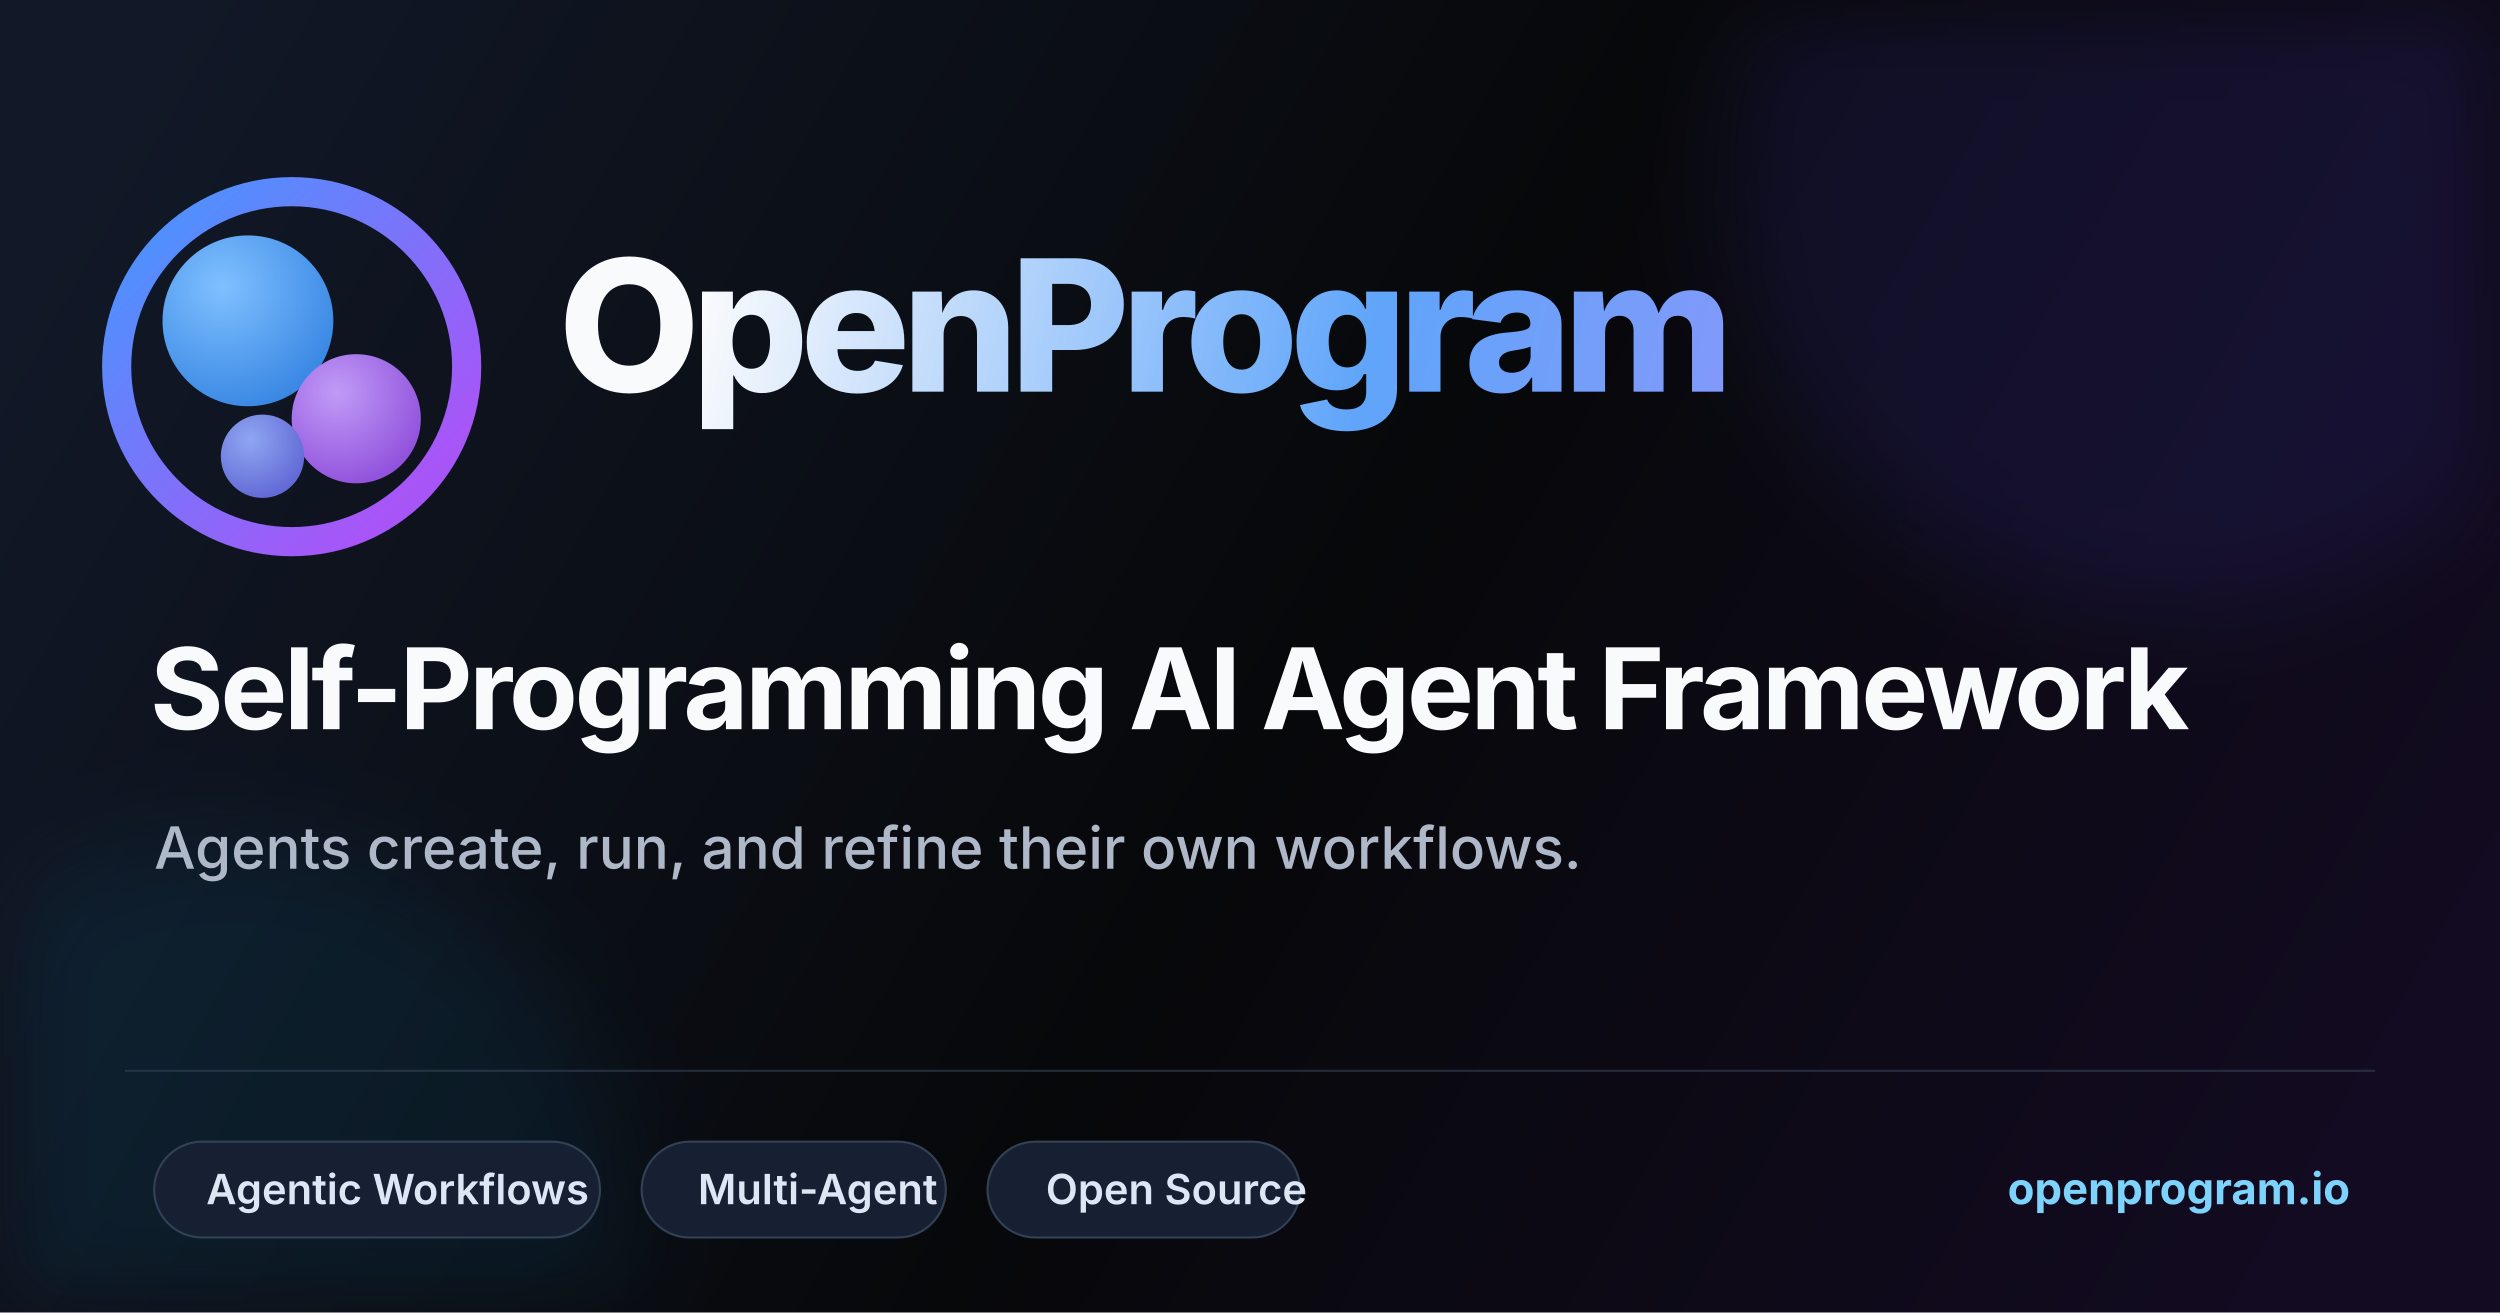
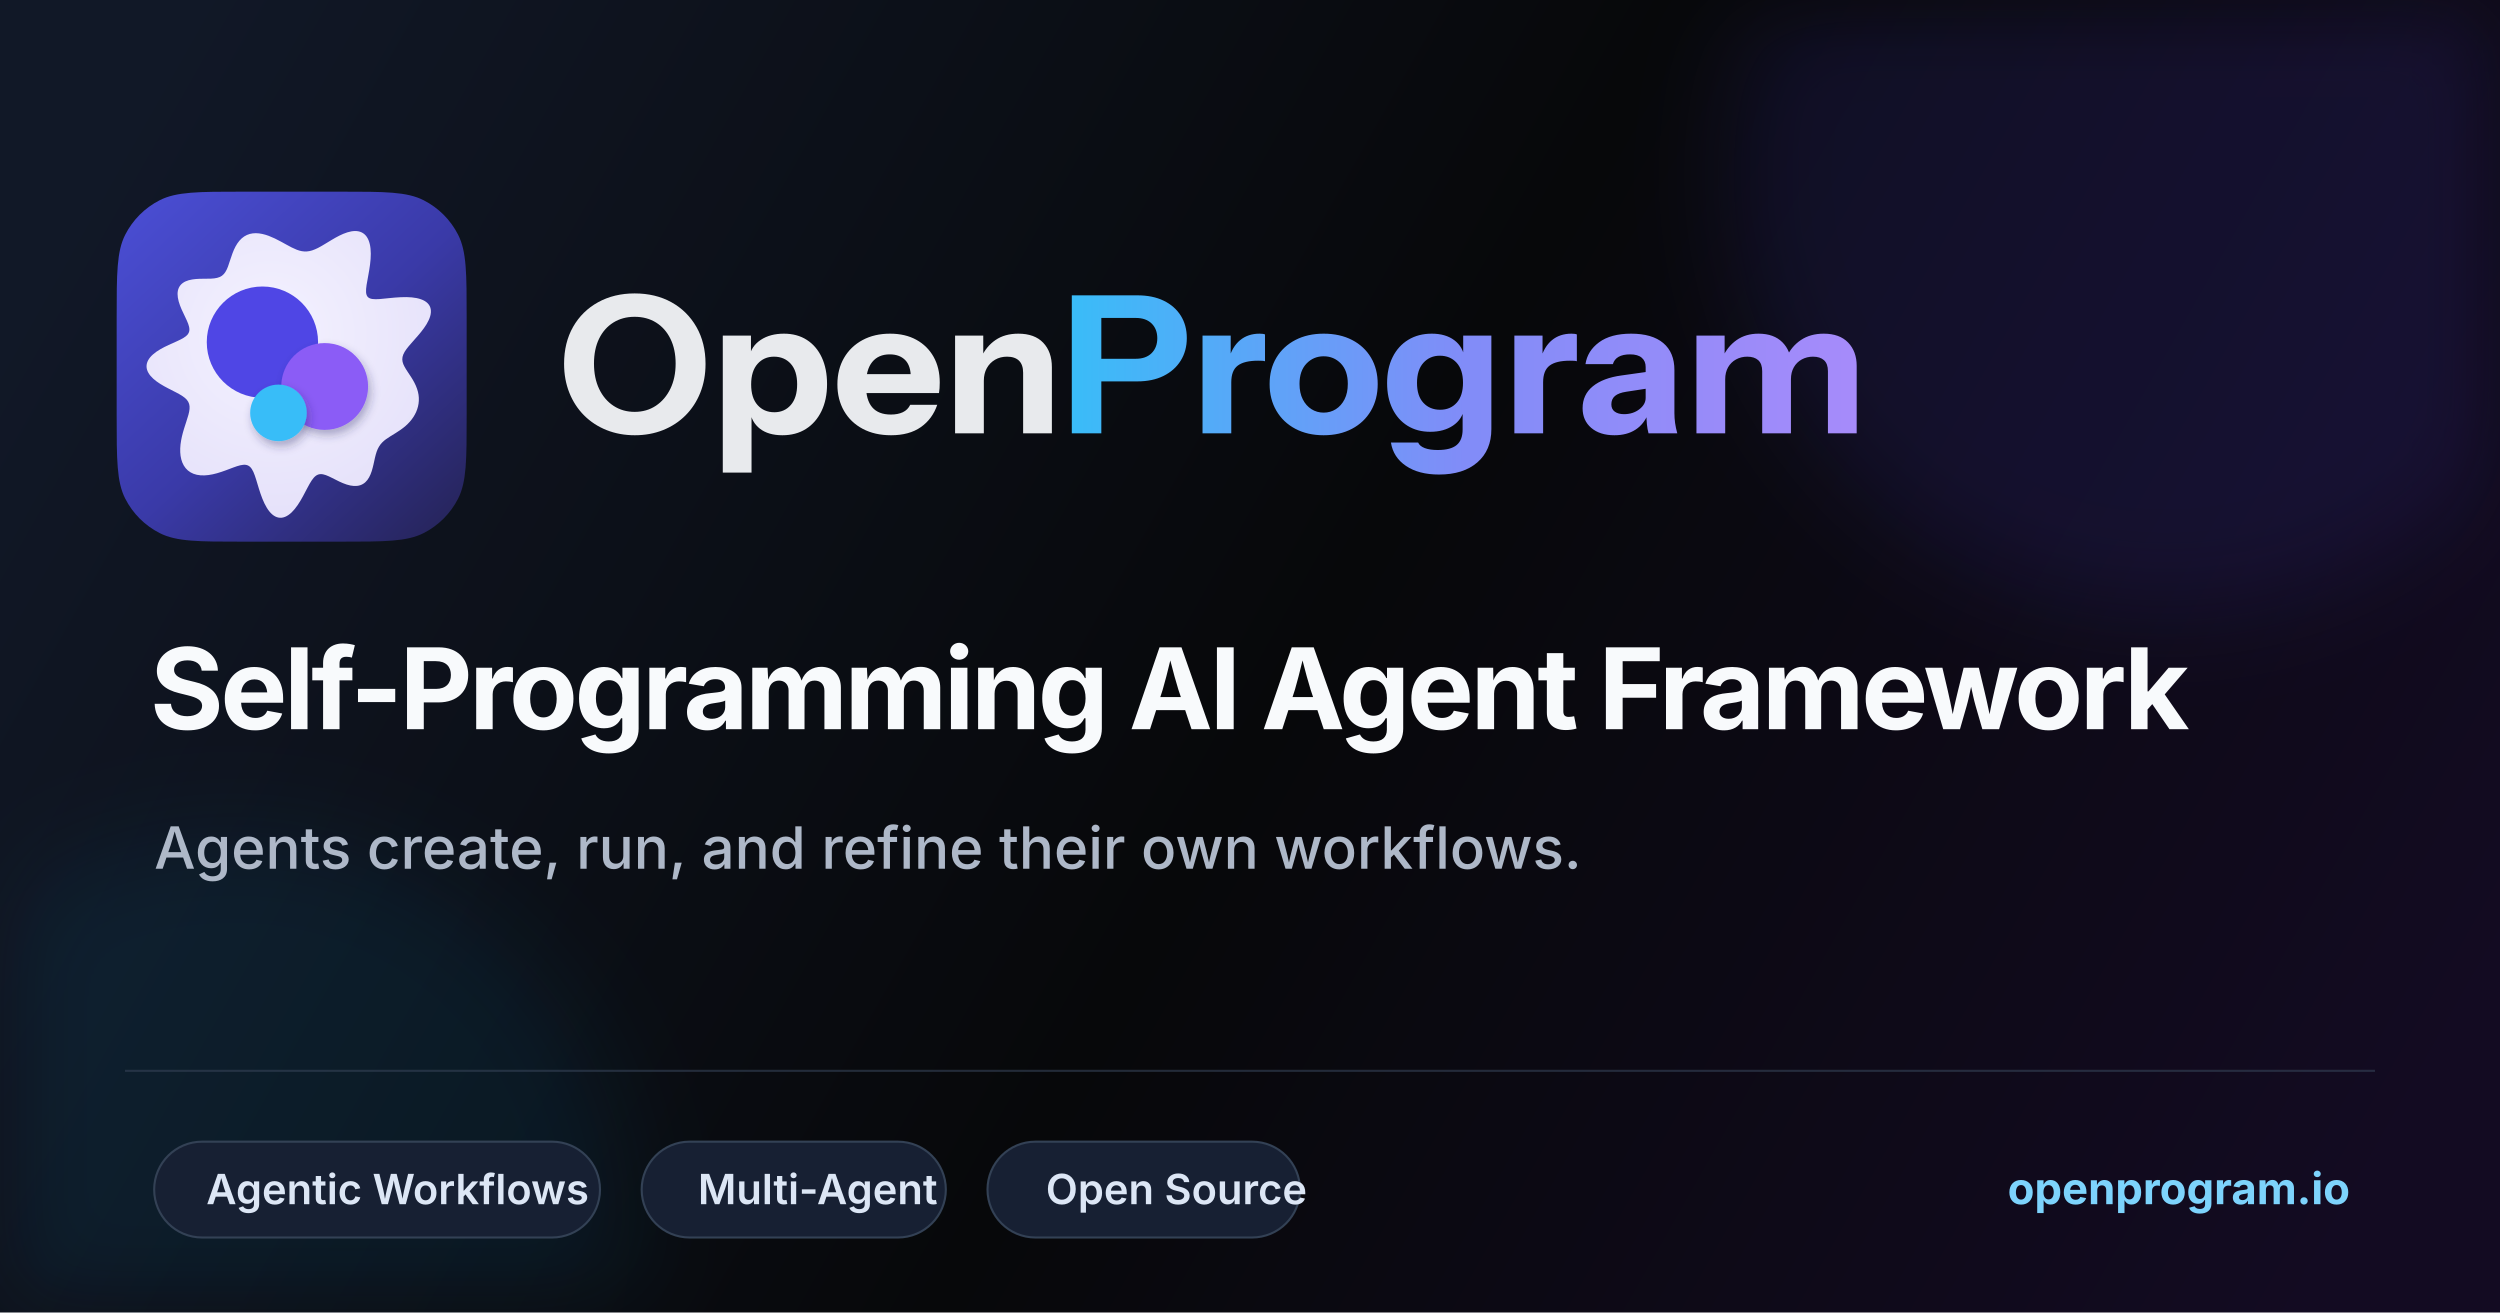
<svg xmlns="http://www.w3.org/2000/svg" width="1200" height="630" viewBox="0 0 1200 630" role="img" aria-labelledby="title desc">
  <defs>
    <linearGradient id="bg" x1="80" y1="20" x2="1120" y2="610" gradientUnits="userSpaceOnUse">
      <stop stop-color="#111827" />
      <stop offset="0.52" stop-color="#07080A" />
      <stop offset="1" stop-color="#130B22" />
    </linearGradient>
-     <linearGradient id="ring" x1="64" y1="64" x2="216" y2="216" gradientUnits="userSpaceOnUse">
-       <stop stop-color="#3B9EFF" />
-       <stop offset="1" stop-color="#A855F7" />
-     </linearGradient>
-     <radialGradient id="blue" cx="0.35" cy="0.3" r="0.85">
-       <stop stop-color="#7FC0FF" />
-       <stop offset="1" stop-color="#2F7FE0" />
-     </radialGradient>
-     <radialGradient id="violet" cx="0.35" cy="0.3" r="0.85">
-       <stop stop-color="#C09BF7" />
-       <stop offset="1" stop-color="#8A46D8" />
-     </radialGradient>
-     <radialGradient id="indigo" cx="0.35" cy="0.3" r="0.85">
-       <stop stop-color="#8FA6F2" />
-       <stop offset="1" stop-color="#5A5FD0" />
-     </radialGradient>
-     <linearGradient id="word" x1="340" y1="140" x2="1010" y2="290" gradientUnits="userSpaceOnUse">
-       <stop stop-color="#F8FAFC" />
-       <stop offset="0.46" stop-color="#60A5FA" />
-       <stop offset="1" stop-color="#A78BFA" />
-     </linearGradient>
-     <clipPath id="inside">
-       <circle cx="140" cy="176" r="74" />
-     </clipPath>
    <filter id="glow" x="-50%" y="-50%" width="200%" height="200%">
      <feGaussianBlur stdDeviation="24" />
    </filter>
+     <linearGradient id="card-tile" x1="120" y1="90" x2="930" y2="960" gradientUnits="userSpaceOnUse">
+       <stop offset="0" stop-color="#4B4FD6" />
+       <stop offset="0.5" stop-color="#3A3AA8" />
+       <stop offset="1" stop-color="#23214F" />
+     </linearGradient>
+     <radialGradient id="card-cell" cx="130.2" cy="160.1" r="85.6" gradientUnits="userSpaceOnUse">
+       <stop offset="0" stop-color="#F4F2FF" />
+       <stop offset="1" stop-color="#E6E2FA" />
+     </radialGradient>
+     <filter id="card-ds" x="-40%" y="-40%" width="180%" height="180%">
+       <feDropShadow dx="1.22" dy="2.45" stdDeviation="2.24" flood-color="#2a2560" flood-opacity="0.35" />
+     </filter>
+     <linearGradient id="card-wm" x1="509.9" y1="0" x2="896.2" y2="0" gradientUnits="userSpaceOnUse">
+       <stop offset="0" stop-color="#38BDF8" />
+       <stop offset="0.5" stop-color="#818CF8" />
+       <stop offset="1" stop-color="#A78BFA" />
+     </linearGradient>
  </defs>
  <rect width="1200" height="630" fill="url(#bg)" />
  <circle cx="1040" cy="84" r="210" fill="#4F46E5" opacity="0.12" filter="url(#glow)" />
  <circle cx="112" cy="590" r="190" fill="#0EA5E9" opacity="0.08" filter="url(#glow)" />
  <path d="M60 514H1140" stroke="#334155" opacity="0.62" />
-   <circle cx="140" cy="176" r="84" fill="none" stroke="url(#ring)" stroke-width="14" />
-   <g clip-path="url(#inside)">
-     <circle cx="119" cy="154" r="41" fill="url(#blue)" />
-     <circle cx="171" cy="201" r="31" fill="url(#violet)" />
-     <circle cx="126" cy="219" r="20" fill="url(#indigo)" />
-   </g>
-   <text x="268" y="188" fill="url(#word)" font-family="Inter, Arial, sans-serif" font-size="88" font-weight="760" letter-spacing="-4">OpenProgram</text>
+   <path d="M627.36 100c103.83 0 155.75 0 195.41 20.21a185.4 185.4 0 0 1 81.02 81.02c20.21 39.66 20.21 91.58 20.21 195.41L924 627.36c0 103.83 0 155.75 -20.21 195.41a185.4 185.4 0 0 1 -81.02 81.02c-39.66 20.21 -91.58 20.21 -195.41 20.21L396.64 924c-103.83 0 -155.75 0 -195.41 -20.21a185.4 185.4 0 0 1 -81.02 -81.02c-20.21 -39.66 -20.21 -91.58 -20.21 -195.41L100 396.64c0 -103.83 0 -155.75 20.21 -195.41a185.4 185.4 0 0 1 81.02 -81.02c39.66 -20.21 91.58 -20.21 195.41 -20.21Z" transform="translate(35.612 71.612) scale(0.20388)" fill="url(#card-tile)" />
+   <path d="M202.08 159.37C201.09 160.60 200.04 161.79 199.04 162.91C198.04 164.03 197.09 165.09 196.27 166.08C195.45 167.07 194.75 167.99 194.23 168.86C193.72 169.73 193.37 170.55 193.21 171.34C193.05 172.14 193.07 172.91 193.24 173.68C193.41 174.44 193.73 175.21 194.16 176.00C194.58 176.79 195.09 177.59 195.65 178.43C196.20 179.26 196.79 180.13 197.36 181.02C197.93 181.91 198.47 182.83 198.95 183.76C199.44 184.70 199.85 185.65 200.18 186.61C200.51 187.57 200.75 188.54 200.90 189.50C201.04 190.46 201.09 191.42 201.04 192.36C201.00 193.30 200.86 194.22 200.64 195.12C200.42 196.02 200.12 196.90 199.75 197.75C199.37 198.59 198.93 199.41 198.41 200.20C197.90 200.98 197.33 201.73 196.70 202.44C196.07 203.15 195.39 203.82 194.67 204.46C193.94 205.09 193.17 205.68 192.38 206.24C191.60 206.80 190.78 207.33 189.97 207.83C189.16 208.34 188.35 208.82 187.57 209.31C186.78 209.79 186.03 210.27 185.33 210.78C184.63 211.30 183.99 211.83 183.41 212.43C182.84 213.02 182.34 213.67 181.91 214.40C181.47 215.12 181.11 215.92 180.80 216.80C180.49 217.68 180.24 218.64 180.00 219.65C179.76 220.67 179.54 221.74 179.30 222.83C179.05 223.92 178.78 225.03 178.44 226.10C178.10 227.16 177.69 228.19 177.18 229.11C176.68 230.02 176.07 230.83 175.35 231.48C174.63 232.13 173.79 232.62 172.86 232.92C171.93 233.22 170.90 233.33 169.81 233.26C168.71 233.19 167.56 232.95 166.38 232.57C165.20 232.19 164.00 231.68 162.83 231.13C161.67 230.57 160.53 229.98 159.45 229.43C158.37 228.89 157.35 228.40 156.42 228.06C155.48 227.73 154.61 227.54 153.82 227.58C153.03 227.62 152.30 227.88 151.61 228.38C150.92 228.88 150.28 229.63 149.63 230.59C148.98 231.55 148.33 232.72 147.64 234.02C146.95 235.32 146.23 236.75 145.44 238.19C144.66 239.63 143.81 241.08 142.90 242.41C141.99 243.75 141.02 244.95 140.00 245.93C138.98 246.91 137.92 247.65 136.85 248.08C135.78 248.52 134.71 248.64 133.66 248.44C132.62 248.24 131.61 247.72 130.66 246.91C129.72 246.10 128.85 245.01 128.06 243.72C127.27 242.43 126.57 240.95 125.95 239.40C125.32 237.84 124.78 236.21 124.29 234.63C123.80 233.05 123.36 231.51 122.93 230.13C122.50 228.75 122.08 227.52 121.62 226.51C121.15 225.50 120.65 224.70 120.06 224.14C119.47 223.58 118.80 223.25 118.02 223.13C117.24 223.01 116.36 223.10 115.36 223.33C114.37 223.56 113.26 223.93 112.07 224.37C110.88 224.81 109.60 225.32 108.27 225.80C106.94 226.29 105.56 226.76 104.18 227.15C102.80 227.54 101.42 227.85 100.08 228.02C98.74 228.20 97.45 228.25 96.24 228.15C95.03 228.06 93.90 227.81 92.89 227.42C91.87 227.02 90.96 226.48 90.18 225.82C89.40 225.15 88.75 224.35 88.22 223.45C87.69 222.55 87.29 221.55 87.01 220.47C86.72 219.39 86.56 218.24 86.51 217.04C86.46 215.85 86.51 214.61 86.65 213.35C86.80 212.10 87.02 210.83 87.31 209.57C87.60 208.30 87.95 207.05 88.32 205.84C88.69 204.62 89.08 203.44 89.45 202.31C89.82 201.19 90.17 200.11 90.44 199.11C90.71 198.11 90.91 197.17 90.98 196.30C91.05 195.44 91.00 194.64 90.79 193.91C90.58 193.18 90.20 192.51 89.66 191.87C89.11 191.24 88.39 190.65 87.50 190.07C86.62 189.48 85.58 188.91 84.44 188.32C83.29 187.72 82.04 187.11 80.77 186.44C79.49 185.78 78.19 185.07 76.96 184.30C75.73 183.53 74.58 182.70 73.60 181.81C72.62 180.92 71.81 179.98 71.25 179.00C70.69 178.02 70.37 177.01 70.34 176.00C70.31 174.99 70.56 173.97 71.08 172.99C71.60 172.01 72.38 171.06 73.38 170.17C74.37 169.28 75.56 168.45 76.86 167.69C78.16 166.92 79.56 166.23 80.95 165.59C82.33 164.95 83.70 164.36 84.94 163.79C86.18 163.23 87.29 162.68 88.19 162.12C89.10 161.55 89.79 160.96 90.25 160.31C90.70 159.66 90.92 158.94 90.91 158.13C90.91 157.33 90.69 156.42 90.33 155.43C89.96 154.43 89.45 153.33 88.89 152.17C88.32 151.00 87.71 149.76 87.16 148.49C86.61 147.23 86.12 145.94 85.77 144.69C85.43 143.44 85.23 142.23 85.23 141.11C85.24 139.99 85.44 138.97 85.86 138.09C86.27 137.21 86.90 136.46 87.70 135.87C88.50 135.27 89.48 134.83 90.56 134.52C91.65 134.21 92.85 134.03 94.08 133.92C95.31 133.82 96.58 133.80 97.80 133.80C99.02 133.79 100.20 133.80 101.28 133.75C102.37 133.70 103.36 133.59 104.23 133.37C105.11 133.16 105.87 132.83 106.52 132.37C107.17 131.90 107.71 131.30 108.18 130.56C108.65 129.83 109.05 128.96 109.42 127.99C109.78 127.03 110.12 125.96 110.47 124.86C110.83 123.76 111.20 122.61 111.63 121.49C112.05 120.37 112.53 119.28 113.08 118.26C113.63 117.25 114.25 116.32 114.95 115.51C115.64 114.71 116.41 114.02 117.25 113.48C118.08 112.94 118.98 112.55 119.91 112.29C120.85 112.04 121.83 111.92 122.83 111.93C123.83 111.94 124.85 112.07 125.88 112.29C126.90 112.51 127.92 112.82 128.93 113.19C129.93 113.57 130.93 114.00 131.90 114.46C132.87 114.93 133.82 115.42 134.74 115.92C135.67 116.42 136.57 116.92 137.44 117.40C138.32 117.89 139.17 118.35 140.00 118.77C140.83 119.19 141.65 119.56 142.45 119.87C143.26 120.18 144.05 120.42 144.85 120.56C145.65 120.70 146.45 120.76 147.28 120.70C148.11 120.64 148.95 120.47 149.84 120.19C150.73 119.90 151.66 119.50 152.64 119.01C153.62 118.51 154.65 117.91 155.74 117.25C156.83 116.60 157.98 115.88 159.18 115.17C160.38 114.45 161.62 113.74 162.89 113.11C164.15 112.48 165.44 111.93 166.70 111.54C167.96 111.14 169.20 110.91 170.36 110.89C171.52 110.87 172.61 111.08 173.56 111.53C174.52 111.98 175.34 112.69 176.01 113.63C176.67 114.58 177.17 115.77 177.49 117.15C177.82 118.52 177.97 120.09 177.98 121.76C177.99 123.43 177.85 125.20 177.62 126.97C177.40 128.74 177.09 130.50 176.78 132.17C176.47 133.83 176.17 135.38 175.96 136.76C175.75 138.13 175.64 139.32 175.71 140.29C175.79 141.25 176.04 142.00 176.53 142.53C177.02 143.05 177.75 143.37 178.71 143.52C179.68 143.66 180.89 143.65 182.29 143.55C183.70 143.45 185.30 143.26 187.01 143.08C188.72 142.91 190.53 142.74 192.34 142.66C194.15 142.57 195.94 142.58 197.61 142.74C199.28 142.89 200.81 143.20 202.11 143.67C203.42 144.13 204.49 144.77 205.27 145.56C206.06 146.35 206.55 147.30 206.74 148.35C206.94 149.41 206.84 150.58 206.49 151.80C206.14 153.02 205.53 154.30 204.77 155.58C204.00 156.86 203.07 158.13 202.08 159.37Z" fill="url(#card-cell)" />
+   <circle cx="125.96" cy="164.23" r="26.71" fill="#4F46E5" />
+   <circle cx="155.85" cy="185.51" r="20.83" fill="#8B5CF6" filter="url(#card-ds)" />
+   <circle cx="133.66" cy="198.19" r="13.58" fill="#38BDF8" filter="url(#card-ds)" />
+   <path d="M304.708 208.92Q297.348 208.92 291.138 206.436Q284.928 203.952 280.374 199.398Q275.82 194.844 273.29 188.542Q270.76 182.24 270.76 174.604Q270.76 164.484 275.084 156.894Q279.408 149.304 287.09 145.072Q294.772 140.84 304.616 140.84Q314.644 140.84 322.28 145.072Q329.916 149.304 334.286 156.94Q338.656 164.576 338.656 174.696Q338.656 182.24 336.126 188.542Q333.596 194.844 329.042 199.398Q324.488 203.952 318.278 206.436Q312.068 208.92 304.708 208.92ZM304.616 197.696Q310.412 197.696 314.828 194.752Q319.244 191.808 321.774 186.61Q324.304 181.412 324.304 174.512Q324.304 167.704 321.82 162.644Q319.336 157.584 314.92 154.824Q310.504 152.064 304.616 152.064Q298.82 152.064 294.404 154.824Q289.988 157.584 287.55 162.598Q285.112 167.612 285.112 174.512Q285.112 181.504 287.596 186.702Q290.08 191.9 294.496 194.798Q298.912 197.696 304.616 197.696ZM375.548 208.92Q368.832 208.92 364.784 205.792Q360.736 202.664 360.0 197.236L360.736 197.144V226.86H346.936V161.08H360.46V171.476L359.632 171.292Q360.644 166.14 365.152 163.15Q369.66 160.16 376.284 160.16Q382.632 160.16 387.278 163.15Q391.924 166.14 394.454 171.568Q396.984 176.996 396.984 184.356Q396.984 191.808 394.316 197.328Q391.648 202.848 386.864 205.884Q382.08 208.92 375.548 208.92ZM371.684 197.88Q376.56 197.88 379.596 194.384Q382.632 190.888 382.632 184.448Q382.632 178.008 379.55 174.604Q376.468 171.2 371.5 171.2Q366.716 171.2 363.634 174.65Q360.552 178.1 360.552 184.54Q360.552 190.98 363.634 194.43Q366.716 197.88 371.684 197.88ZM427.712 208.92Q419.892 208.92 414.096 205.838Q408.3 202.756 405.126 197.236Q401.952 191.716 401.952 184.54Q401.952 177.272 405.126 171.798Q408.3 166.324 414.004 163.242Q419.708 160.16 427.252 160.16Q434.52 160.16 439.856 163.104Q445.192 166.048 448.136 171.292Q451.08 176.536 451.08 183.62Q451.08 185.092 450.988 186.334Q450.896 187.576 450.712 188.68H410.048V179.572H439.58L437.188 181.228Q437.188 175.524 434.474 172.81Q431.76 170.096 427.068 170.096Q421.64 170.096 418.65 173.776Q415.66 177.456 415.66 184.816Q415.66 191.992 418.65 195.488Q421.64 198.984 427.62 198.984Q430.932 198.984 433.324 197.88Q435.716 196.776 436.912 194.292H449.884Q447.584 201.1 442.018 205.01Q436.452 208.92 427.712 208.92ZM458.44 208.0V161.08H471.964V172.12H472.24V208.0ZM491.1 208.0V178.928Q491.1 175.064 489.122 173.132Q487.144 171.2 483.372 171.2Q480.152 171.2 477.622 172.672Q475.092 174.144 473.666 176.72Q472.24 179.296 472.24 182.792L471.044 171.476Q473.344 166.324 477.806 163.242Q482.268 160.16 488.8 160.16Q496.62 160.16 500.76 164.53Q504.9 168.9 504.9 176.26V208.0Z" fill="#E8EAED" />
+   <path d="M514.468 208.0V141.76H545.932Q553.292 141.76 558.582 144.336Q563.872 146.912 566.77 151.512Q569.668 156.112 569.668 162.276Q569.668 168.44 566.724 173.132Q563.78 177.824 558.49 180.446Q553.2 183.068 545.932 183.068H525.692V172.212H545.196Q550.072 172.212 552.786 169.498Q555.5 166.784 555.5 162.368Q555.5 157.952 552.786 155.284Q550.072 152.616 545.196 152.616H528.636V208.0ZM577.212 208.0V161.08H590.736V172.12H591.012V208.0ZM591.012 183.528 589.816 172.396Q591.472 166.416 595.244 163.288Q599.016 160.16 604.628 160.16Q606.376 160.16 607.204 160.528V173.408Q606.744 173.224 605.916 173.178Q605.088 173.132 603.892 173.132Q597.268 173.132 594.14 175.478Q591.012 177.824 591.012 183.528ZM635.356 208.92Q627.628 208.92 621.786 205.838Q615.944 202.756 612.678 197.19Q609.412 191.624 609.412 184.356Q609.412 177.088 612.678 171.66Q615.944 166.232 621.786 163.196Q627.628 160.16 635.356 160.16Q643.176 160.16 649.018 163.196Q654.86 166.232 658.08 171.66Q661.3 177.088 661.3 184.356Q661.3 191.624 658.034 197.19Q654.768 202.756 648.926 205.838Q643.084 208.92 635.356 208.92ZM635.356 198.064Q638.576 198.064 641.198 196.408Q643.82 194.752 645.384 191.67Q646.948 188.588 646.948 184.264Q646.948 177.916 643.59 174.466Q640.232 171.016 635.356 171.016Q630.48 171.016 627.122 174.512Q623.764 178.008 623.764 184.264Q623.764 188.588 625.328 191.67Q626.892 194.752 629.514 196.408Q632.136 198.064 635.356 198.064ZM690.74 227.78Q680.988 227.78 674.87 223.64Q668.752 219.5 667.648 212.416H680.712Q681.448 214.164 683.886 215.084Q686.324 216.004 690.096 216.004Q696.352 216.004 699.204 213.612Q702.056 211.22 702.056 206.16V195.948L702.792 196.132Q701.872 201.284 697.456 204.274Q693.04 207.264 686.508 207.264Q680.252 207.264 675.606 204.366Q670.96 201.468 668.384 196.224Q665.808 190.98 665.808 183.896Q665.808 176.72 668.476 171.384Q671.144 166.048 675.974 163.104Q680.804 160.16 687.244 160.16Q693.868 160.16 698.054 163.288Q702.24 166.416 702.976 171.844L702.332 171.936V161.08H715.856V205.976Q715.856 216.096 709.14 221.938Q702.424 227.78 690.74 227.78ZM691.292 196.684Q696.168 196.684 699.204 193.326Q702.24 189.968 702.24 183.712Q702.24 177.456 699.158 174.098Q696.076 170.74 691.108 170.74Q686.324 170.74 683.242 174.144Q680.16 177.548 680.16 183.804Q680.16 190.06 683.242 193.372Q686.324 196.684 691.292 196.684ZM726.896 208.0V161.08H740.42V172.12H740.696V208.0ZM740.696 183.528 739.5 172.396Q741.156 166.416 744.928 163.288Q748.7 160.16 754.312 160.16Q756.06 160.16 756.888 160.528V173.408Q756.428 173.224 755.6 173.178Q754.772 173.132 753.576 173.132Q746.952 173.132 743.824 175.478Q740.696 177.824 740.696 183.528ZM791.296 208.0Q790.744 205.976 790.514 203.676Q790.284 201.376 790.284 198.34H789.916V176.168Q789.916 173.316 788.03 171.706Q786.144 170.096 782.464 170.096Q778.968 170.096 776.898 171.292Q774.828 172.488 774.184 174.788H761.028Q761.948 168.44 767.56 164.3Q773.172 160.16 782.924 160.16Q793.044 160.16 798.38 164.668Q803.716 169.176 803.716 177.64V198.34Q803.716 200.64 804.038 202.986Q804.36 205.332 805.096 208.0ZM774.92 208.92Q767.928 208.92 763.788 205.378Q759.648 201.836 759.648 195.948Q759.648 189.416 764.57 185.414Q769.492 181.412 778.324 180.216L792.032 178.284V186.288L780.624 188.036Q776.944 188.588 775.196 190.06Q773.448 191.532 773.448 194.108Q773.448 196.408 775.104 197.604Q776.76 198.8 779.52 198.8Q783.844 198.8 786.88 196.454Q789.916 194.108 789.916 190.98L791.204 198.34Q789.18 203.584 785.04 206.252Q780.9 208.92 774.92 208.92ZM814.296 208.0V161.08H827.82V172.12H828.096V208.0ZM845.852 208.0V178.192Q845.852 174.604 843.966 172.902Q842.08 171.2 838.676 171.2Q835.732 171.2 833.294 172.534Q830.856 173.868 829.476 176.306Q828.096 178.744 828.096 182.056L826.9 171.476Q829.2 166.324 833.57 163.242Q837.94 160.16 844.104 160.16Q851.464 160.16 855.558 164.3Q859.652 168.44 859.652 174.696V208.0ZM877.408 208.0V178.192Q877.408 174.604 875.522 172.902Q873.636 171.2 870.232 171.2Q867.288 171.2 864.85 172.534Q862.412 173.868 861.032 176.306Q859.652 178.744 859.652 182.056L857.536 171.476Q859.836 166.324 864.39 163.242Q868.944 160.16 875.384 160.16Q883.02 160.16 887.114 164.438Q891.208 168.716 891.208 175.616V208.0Z" fill="url(#card-wm)" />
  <text x="72" y="350" fill="#F8FAFC" font-family="Inter, Arial, sans-serif" font-size="54" font-weight="700" letter-spacing="-1.6">Self-Programming AI Agent Framework</text>
  <text x="74" y="417" fill="#AEB8C8" font-family="Inter, Arial, sans-serif" font-size="28" font-weight="460">Agents create, run, and refine their own workflows.</text>
  <g font-family="Inter, Arial, sans-serif" font-size="20" font-weight="620" fill="#DCE6F5">
    <rect x="74" y="548" width="214" height="46" rx="23" fill="#172033" stroke="#334155" />
    <text x="99" y="578">Agentic Workflows</text>
    <rect x="308" y="548" width="146" height="46" rx="23" fill="#172033" stroke="#334155" />
    <text x="335" y="578">Multi-Agent</text>
    <rect x="474" y="548" width="150" height="46" rx="23" fill="#172033" stroke="#334155" />
    <text x="502" y="578">Open Source</text>
  </g>
  <text x="1128" y="578" text-anchor="end" fill="#7DD3FC" font-family="Inter, Arial, sans-serif" font-size="21" font-weight="650">openprogram.io</text>
</svg>
